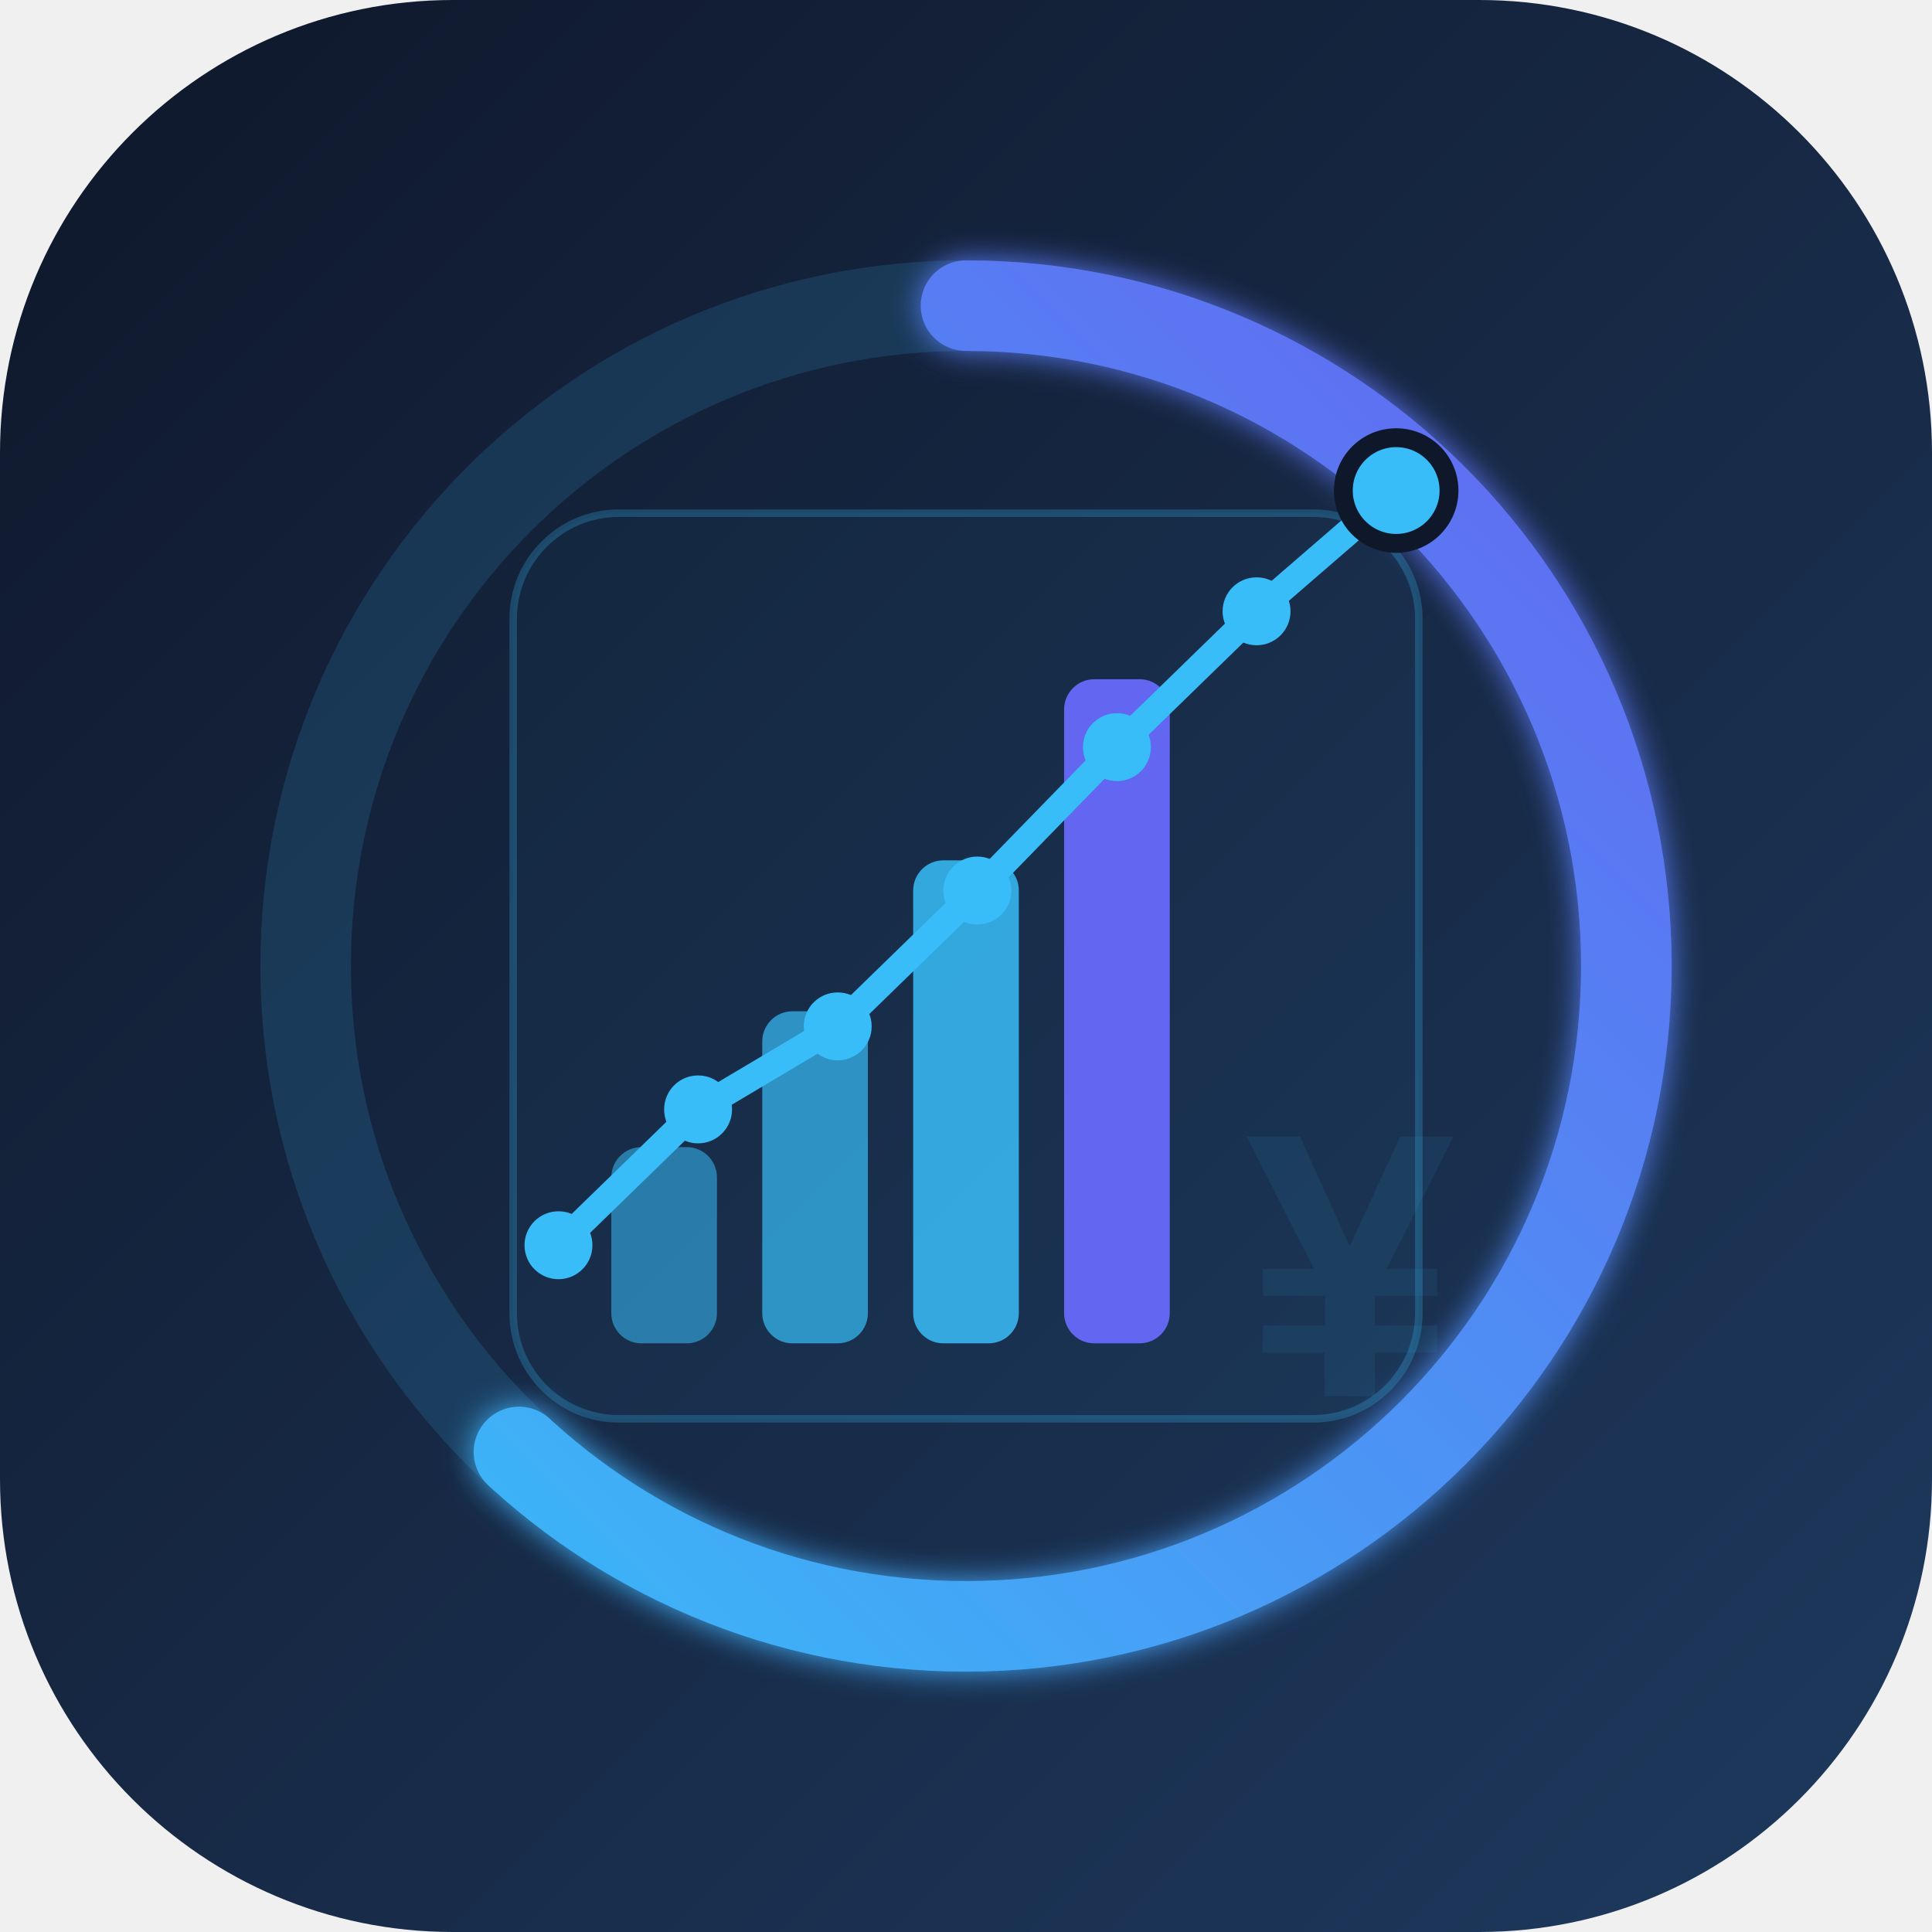
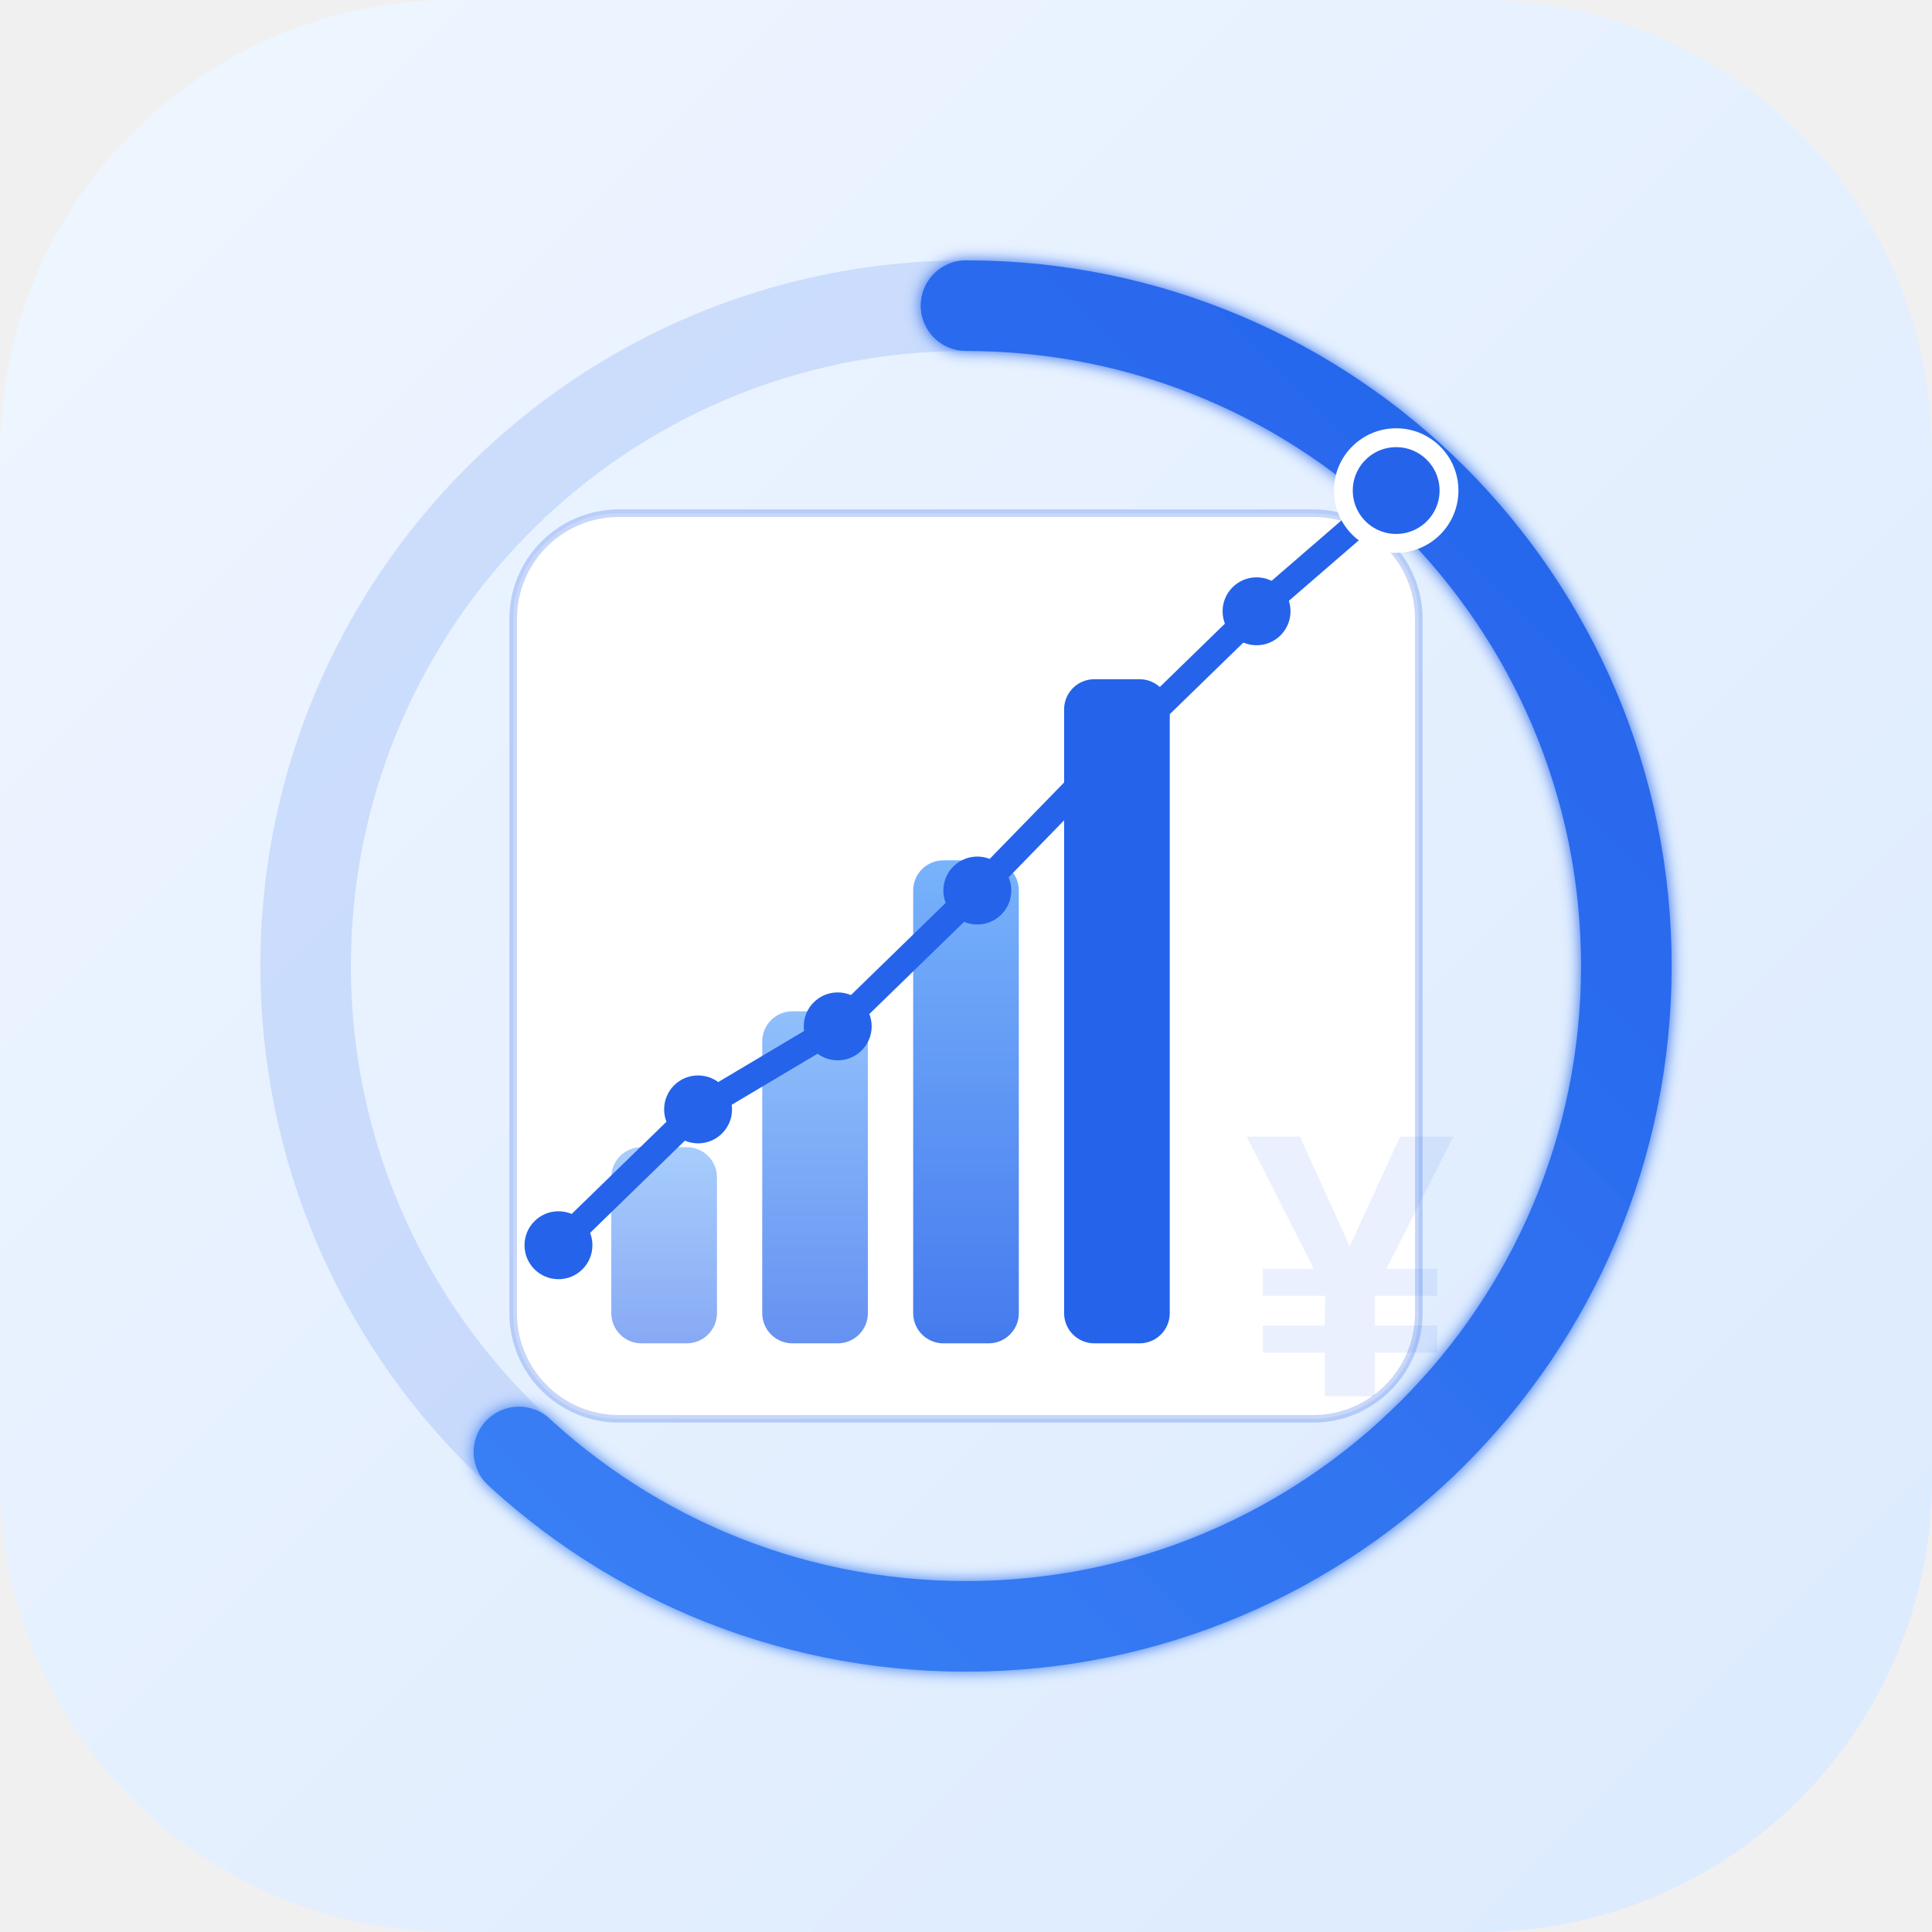
<svg xmlns="http://www.w3.org/2000/svg" viewBox="0 0 512 512">
  <defs>
    <linearGradient id="bg" x1="0%" y1="0%" x2="100%" y2="100%">
-       <stop offset="0%" style="stop-color:#0f172a" />
-       <stop offset="100%" style="stop-color:#1e3a5f" />
+       <stop offset="0%" style="stop-color:#eff6ff" />
+       <stop offset="100%" style="stop-color:#dbeafe" />
    </linearGradient>
    <linearGradient id="ring" x1="0%" y1="0%" x2="100%" y2="100%">
-       <stop offset="0%" style="stop-color:#38bdf8" />
-       <stop offset="100%" style="stop-color:#6366f1" />
+       <stop offset="0%" style="stop-color:#3b82f6" />
+       <stop offset="100%" style="stop-color:#2563eb" />
+     </linearGradient>
+     <linearGradient id="bar" x1="0%" y1="0%" x2="0%" y2="100%">
+       <stop offset="0%" style="stop-color:#60a5fa" />
+       <stop offset="100%" style="stop-color:#2563eb" />
    </linearGradient>
    <filter id="glow">
-       <feGaussianBlur stdDeviation="4" result="blur" />
+       <feGaussianBlur stdDeviation="2" result="blur" />
      <feMerge>
        <feMergeNode in="blur" />
        <feMergeNode in="SourceGraphic" />
      </feMerge>
    </filter>
  </defs>
  <rect width="512" height="512" rx="120" fill="url(#bg)" />
-   <circle cx="256" cy="256" r="175" fill="none" stroke="rgba(56,189,248,0.15)" stroke-width="24" />
+   <circle cx="256" cy="256" r="175" fill="none" stroke="rgba(37,99,235,0.15)" stroke-width="24" />
  <circle cx="256" cy="256" r="175" fill="none" stroke="url(#ring)" stroke-width="24" stroke-linecap="round" stroke-dasharray="680 420" transform="rotate(-90 256 256)" filter="url(#glow)" />
-   <rect x="136" y="136" width="240" height="240" rx="28" fill="rgba(56,189,248,0.04)" stroke="rgba(56,189,248,0.25)" stroke-width="2" />
-   <rect x="162" y="304" width="28" height="52" rx="8" fill="#38bdf8" opacity="0.55" />
-   <rect x="202" y="268" width="28" height="88" rx="8" fill="#38bdf8" opacity="0.7" />
-   <rect x="242" y="228" width="28" height="128" rx="8" fill="#38bdf8" opacity="0.85" />
-   <rect x="282" y="180" width="28" height="176" rx="8" fill="#6366f1" />
-   <polyline points="148,330 185,294 222,272 259,236 296,198 333,162 370,130" fill="none" stroke="#38bdf8" stroke-width="7" stroke-linecap="round" stroke-linejoin="round" />
-   <circle cx="148" cy="330" r="9" fill="#38bdf8" />
-   <circle cx="185" cy="294" r="9" fill="#38bdf8" />
-   <circle cx="222" cy="272" r="9" fill="#38bdf8" />
-   <circle cx="259" cy="236" r="9" fill="#38bdf8" />
-   <circle cx="296" cy="198" r="9" fill="#38bdf8" />
-   <circle cx="333" cy="162" r="9" fill="#38bdf8" />
-   <circle cx="370" cy="130" r="14" fill="#38bdf8" stroke="#0f172a" stroke-width="5" />
-   <text x="330" y="370" font-family="Arial, sans-serif" font-size="100" font-weight="900" fill="#38bdf8" opacity="0.08">¥</text>
+   <rect x="136" y="136" width="240" height="240" rx="28" fill="#ffffff" stroke="rgba(37,99,235,0.25)" stroke-width="2" />
+   <rect x="162" y="304" width="28" height="52" rx="8" fill="url(#bar)" opacity="0.55" />
+   <rect x="202" y="268" width="28" height="88" rx="8" fill="url(#bar)" opacity="0.7" />
+   <rect x="242" y="228" width="28" height="128" rx="8" fill="url(#bar)" opacity="0.85" />
+   <rect x="282" y="180" width="28" height="176" rx="8" fill="#2563eb" />
+   <polyline points="148,330 185,294 222,272 259,236 296,198 333,162 370,130" fill="none" stroke="#2563eb" stroke-width="7" stroke-linecap="round" stroke-linejoin="round" />
+   <circle cx="148" cy="330" r="9" fill="#2563eb" />
+   <circle cx="185" cy="294" r="9" fill="#2563eb" />
+   <circle cx="222" cy="272" r="9" fill="#2563eb" />
+   <circle cx="259" cy="236" r="9" fill="#2563eb" />
+   <circle cx="296" cy="198" r="9" fill="#2563eb" />
+   <circle cx="333" cy="162" r="9" fill="#2563eb" />
+   <circle cx="370" cy="130" r="14" fill="#2563eb" stroke="#ffffff" stroke-width="5" />
+   <text x="330" y="370" font-family="Arial, sans-serif" font-size="100" font-weight="900" fill="#2563eb" opacity="0.1">¥</text>
</svg>
